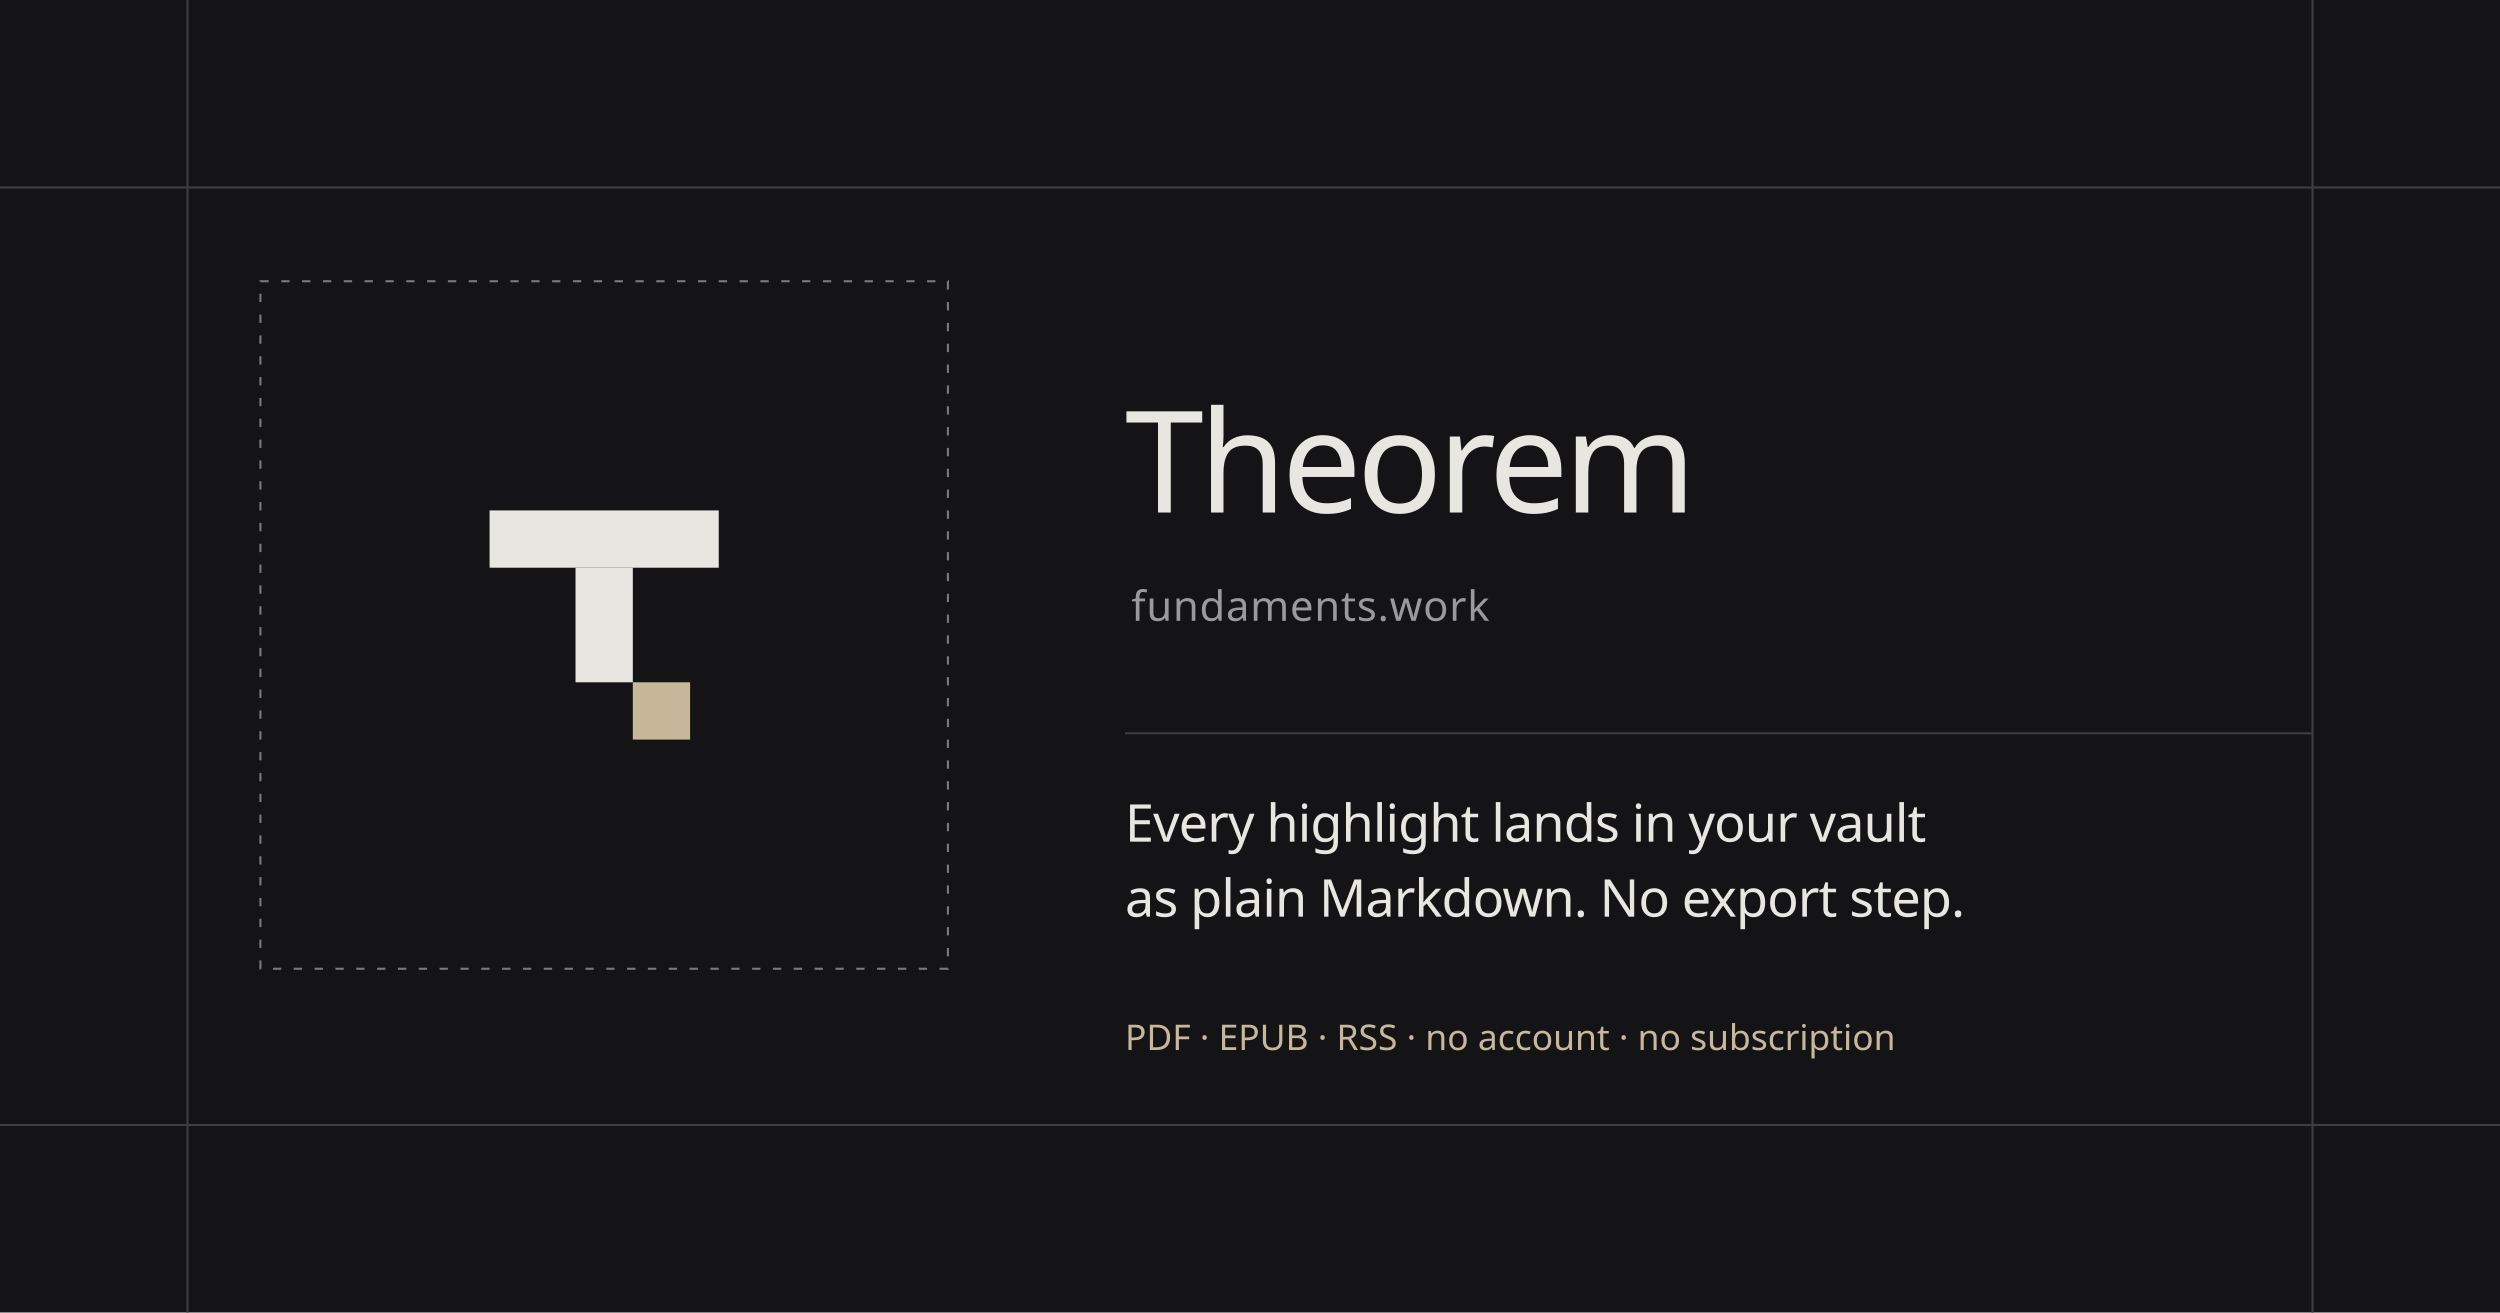
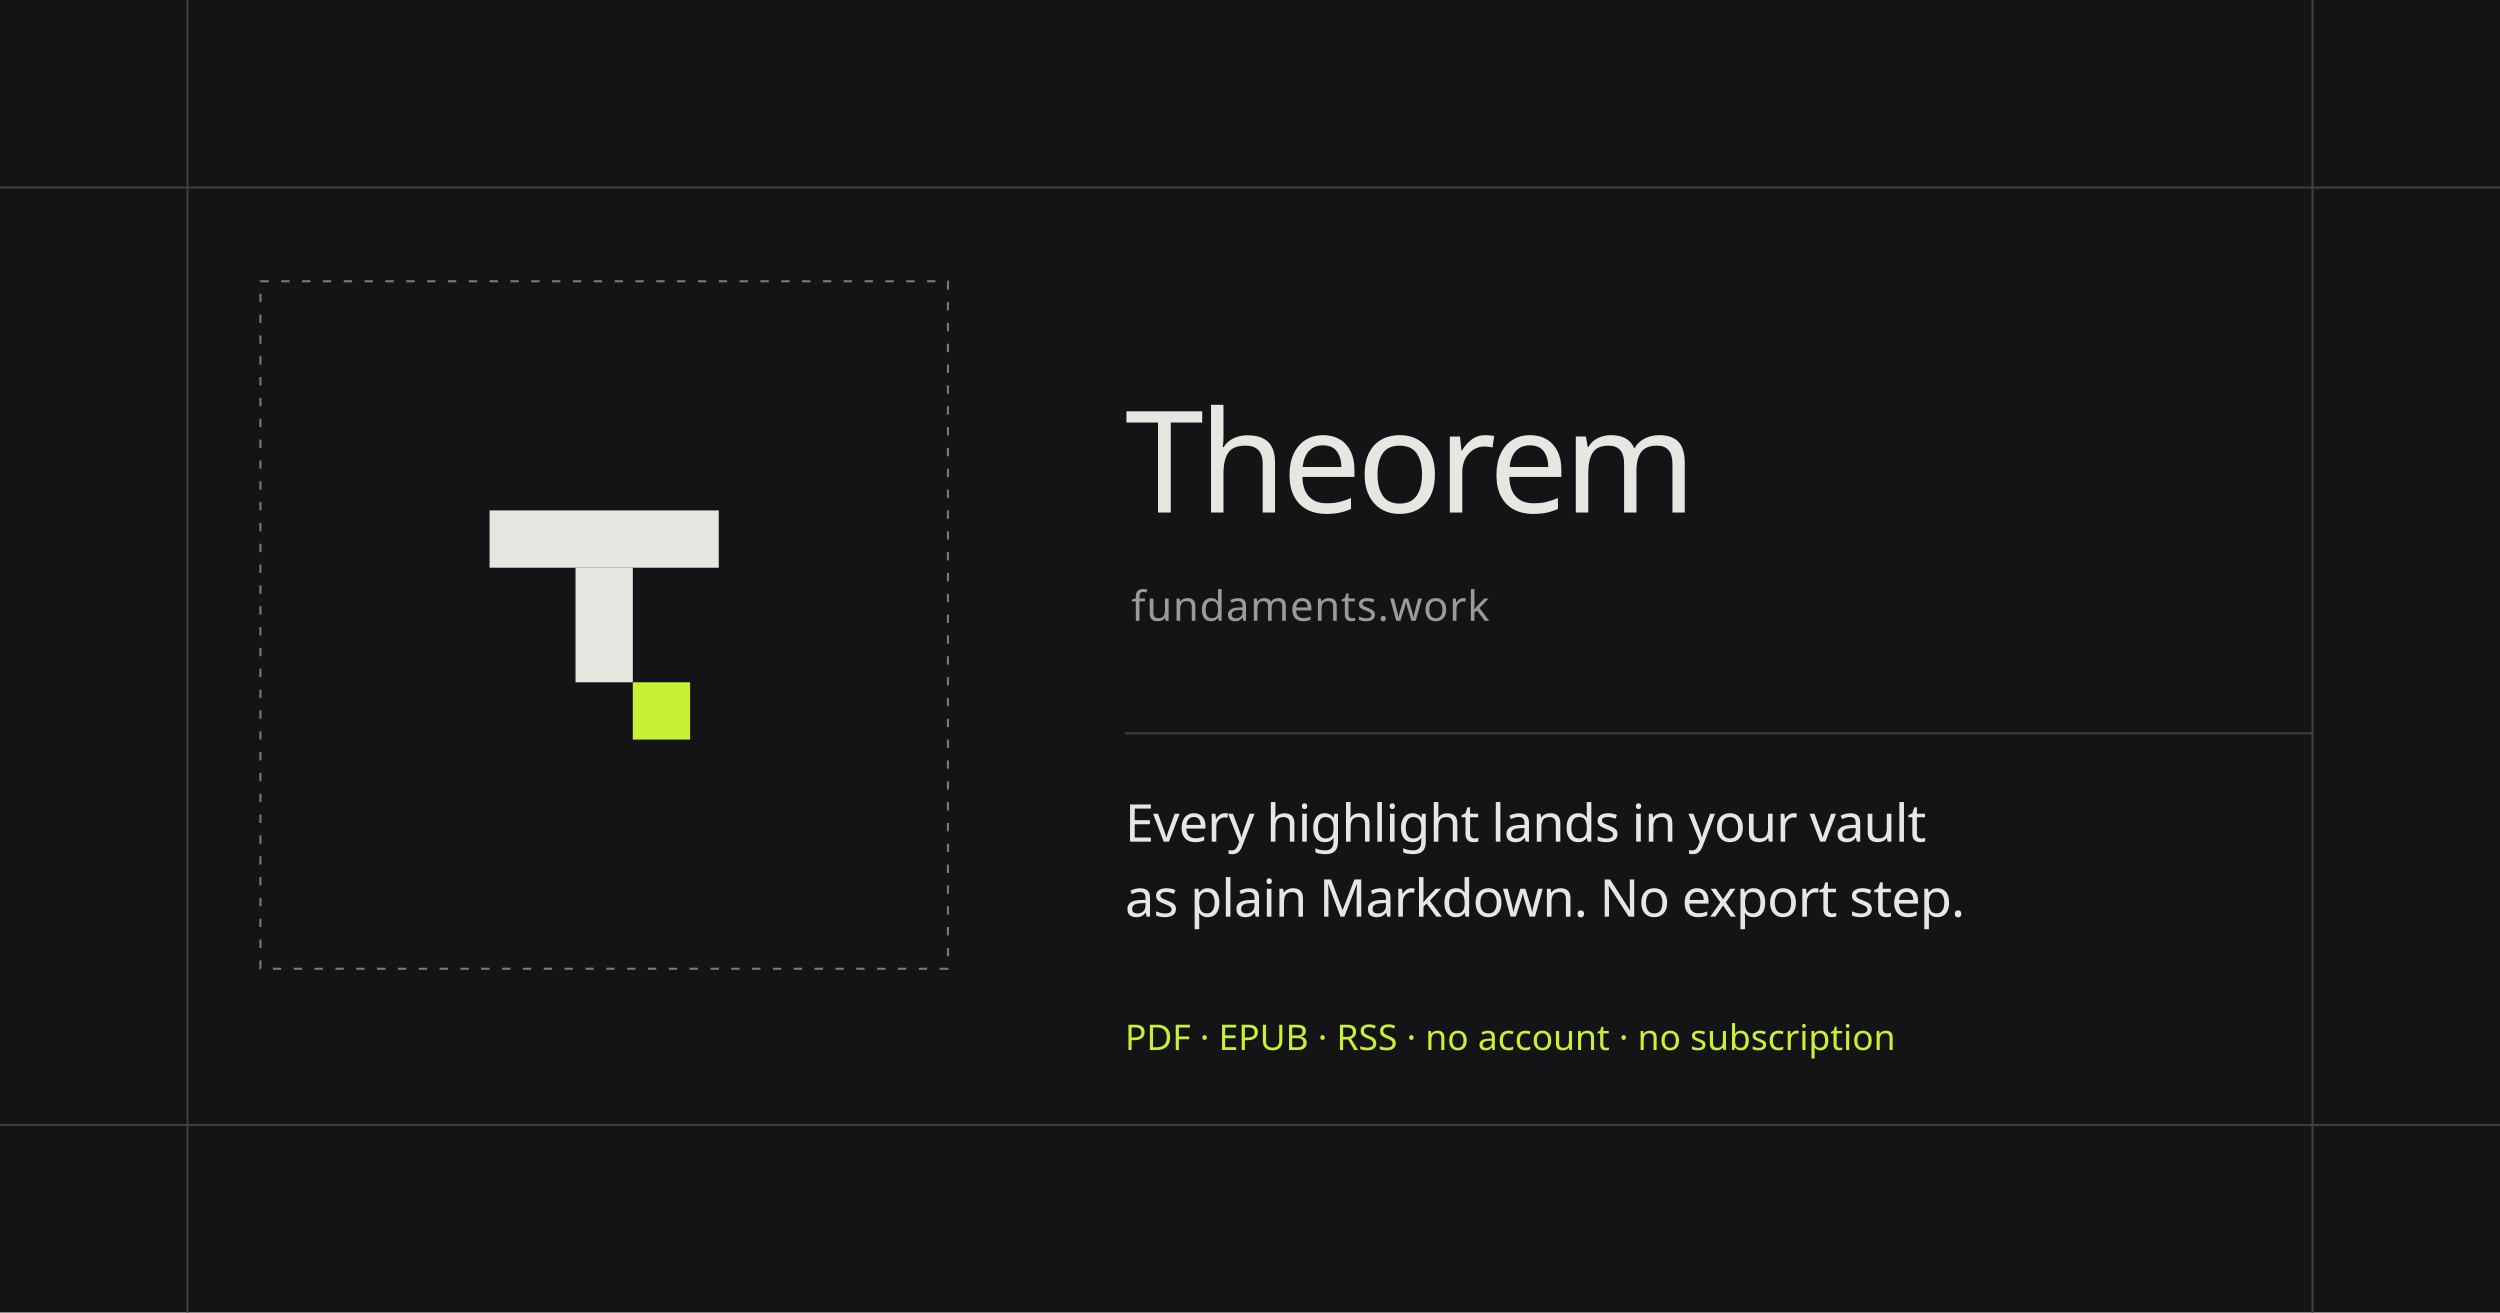
<svg xmlns="http://www.w3.org/2000/svg" width="1200" height="630" viewBox="0 0 1200 630" role="img" aria-label="Theorem — a local-first reader for PDF, EPUB and RSS that writes every highlight to your vault as plain Markdown">
  <rect width="1200" height="630" fill="#141416" />
  <g stroke="#3d3d42" stroke-width="1">
    <path d="M0 90H1200M0 540H1200M90 0V630M1110 0V630" />
  </g>
  <rect x="125" y="135" width="330" height="330" fill="none" stroke="#7a7a7a" stroke-width="1" stroke-dasharray="4 6" />
  <g transform="translate(207.5 217.5) scale(6.875)">
    <rect x="4" y="4" width="16" height="4" fill="#e8e6e1" />
    <rect x="10" y="8" width="4" height="8" fill="#e8e6e1" />
-     <rect x="14" y="16" width="4" height="4" fill="#c8b89a" />
+     <rect x="14" y="16" width="4" height="4" fill="#c6f135" />
  </g>
  <text x="540" y="246" font-family="DM Sans" font-size="68" font-weight="300" fill="#e8e6e1" letter-spacing="-2.3">Theorem</text>
  <text x="543" y="298" font-family="DM Mono" font-size="20" fill="#9a9a9a" letter-spacing="0.4">fundaments.work</text>
  <line x1="540" y1="352" x2="1110" y2="352" stroke="#3d3d42" stroke-width="1" />
  <text x="540" y="404" font-family="DM Sans" font-size="25" font-weight="300" fill="#e8e6e1" letter-spacing="-0.4">Every highlight lands in your vault</text>
  <text x="540" y="440" font-family="DM Sans" font-size="25" font-weight="300" fill="#e8e6e1" letter-spacing="-0.4">as plain Markdown. No export step.</text>
-   <text x="540" y="504" font-family="DM Mono" font-size="17" fill="#c8b89a">PDF · EPUB · RSS · no account · no subscription</text>
+   <text x="540" y="504" font-family="DM Mono" font-size="17" fill="#c6f135">PDF · EPUB · RSS · no account · no subscription</text>
</svg>
